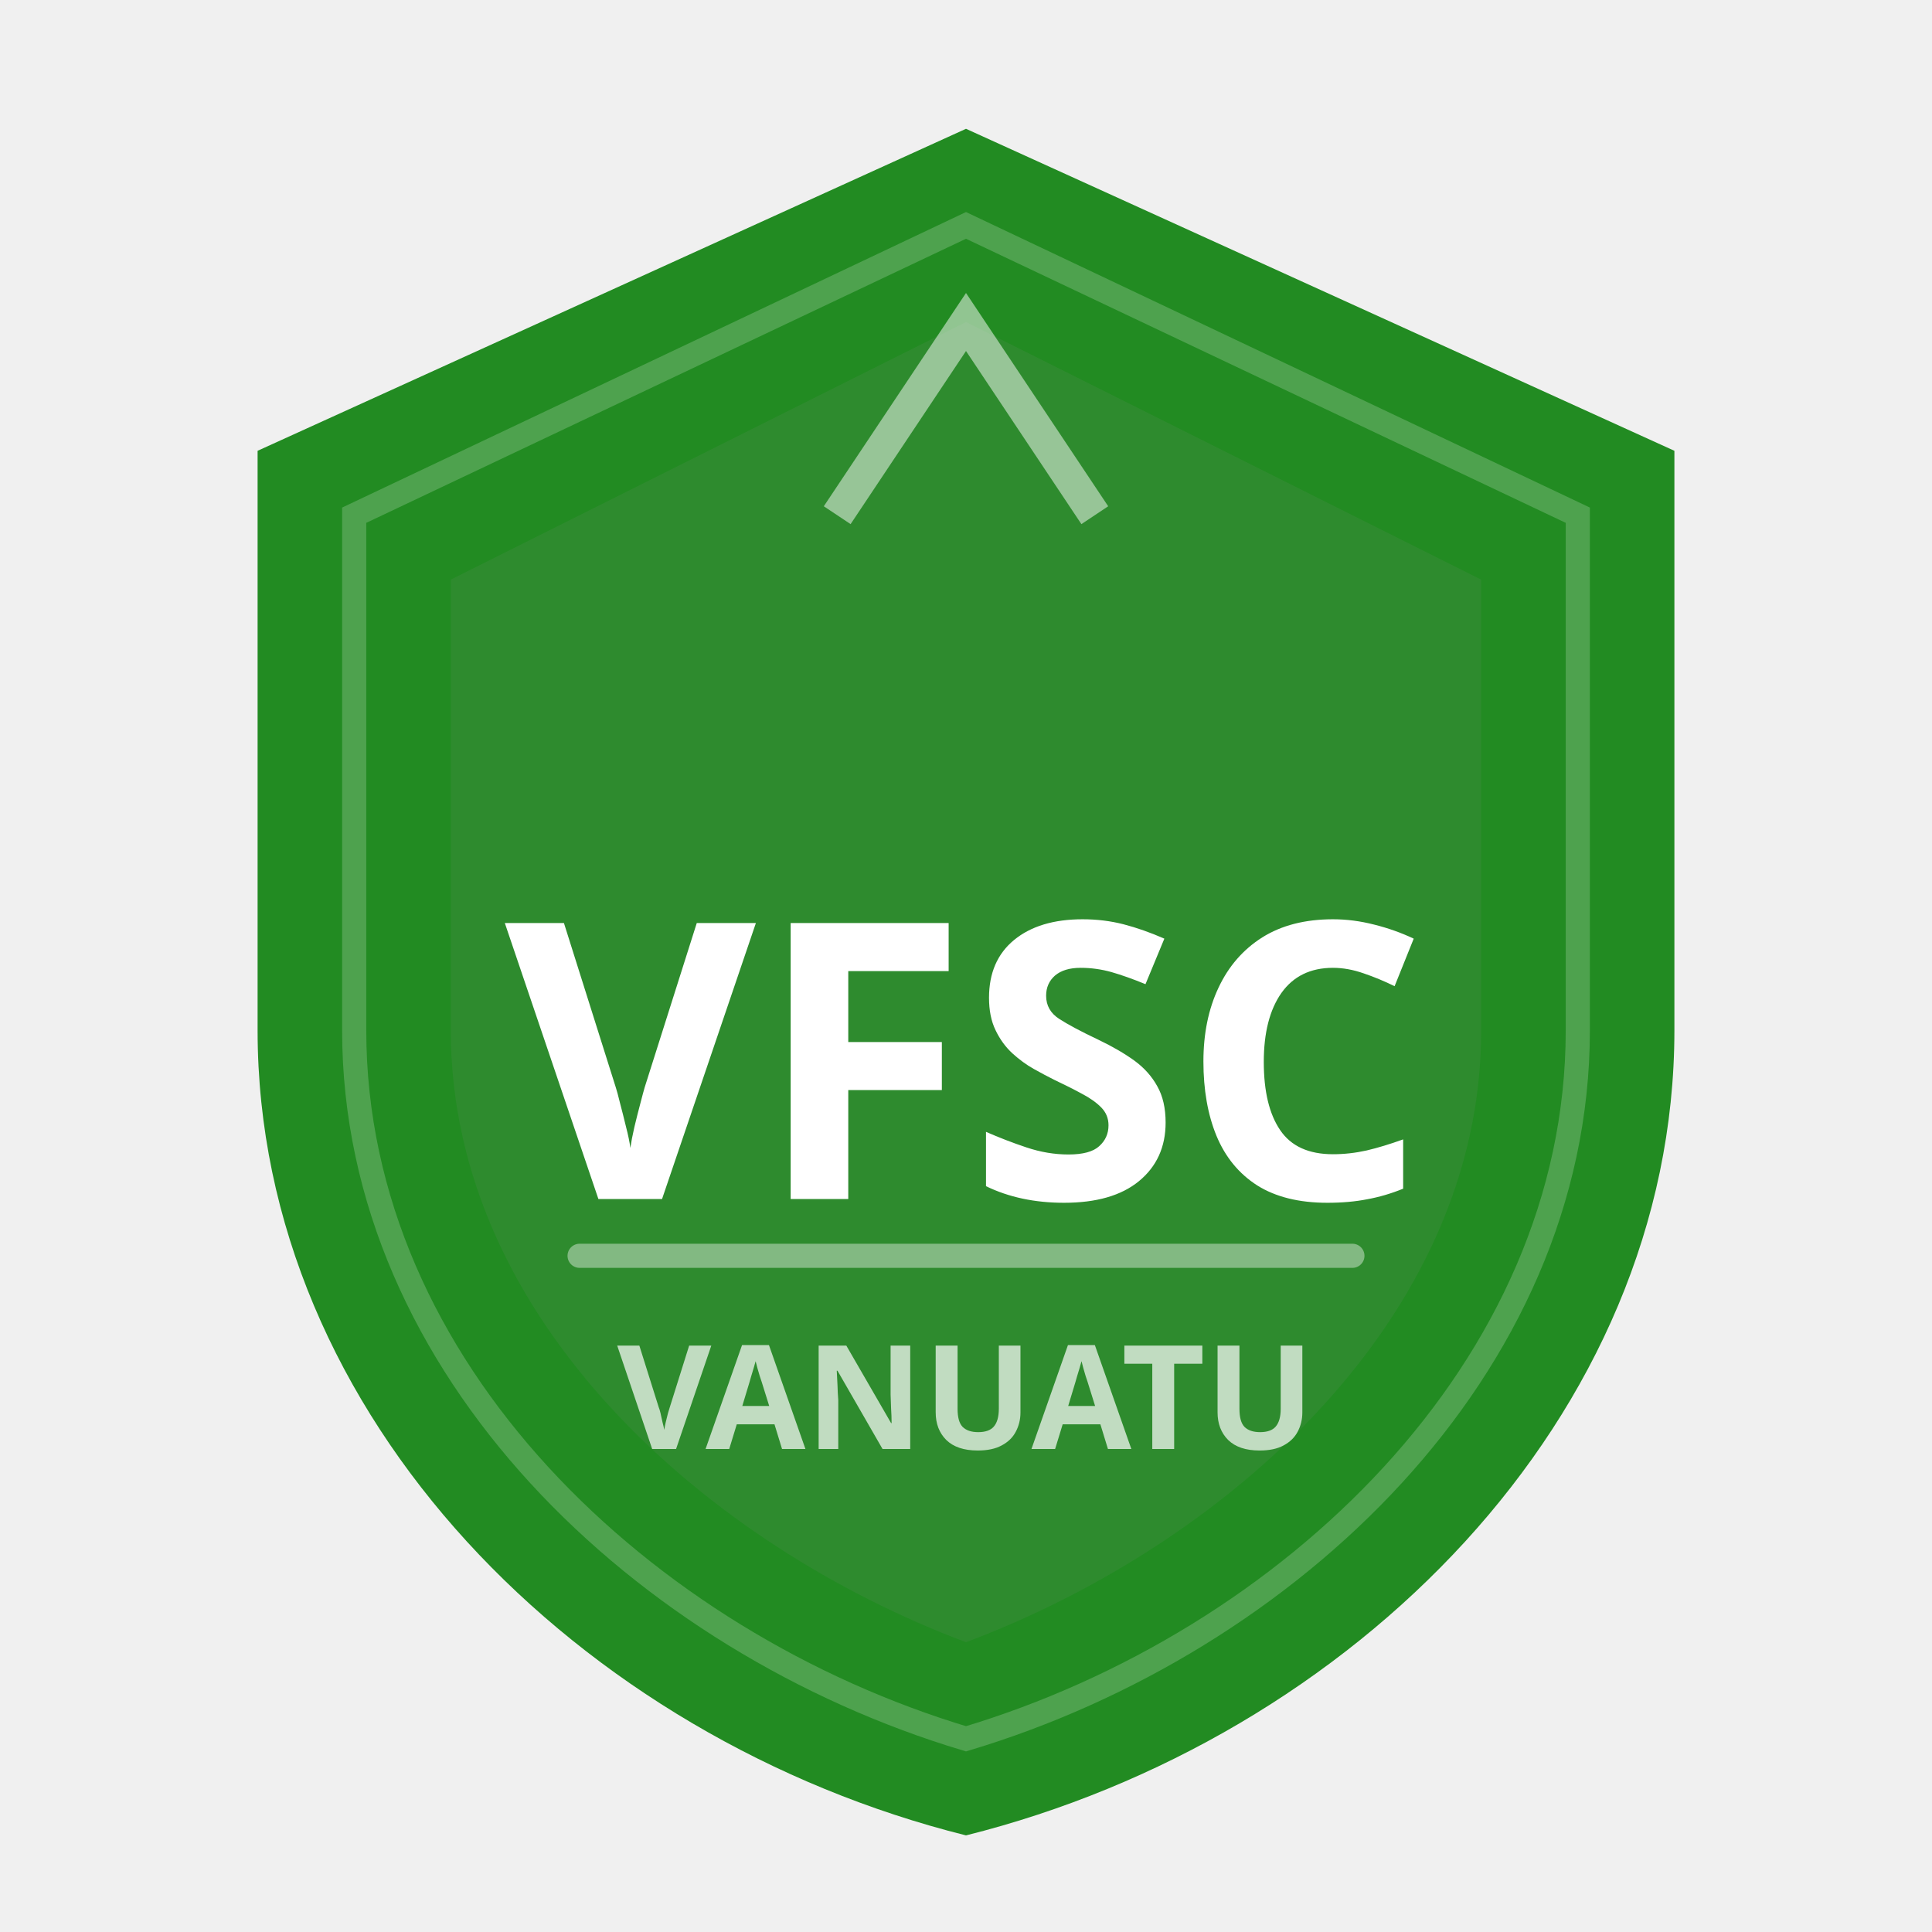
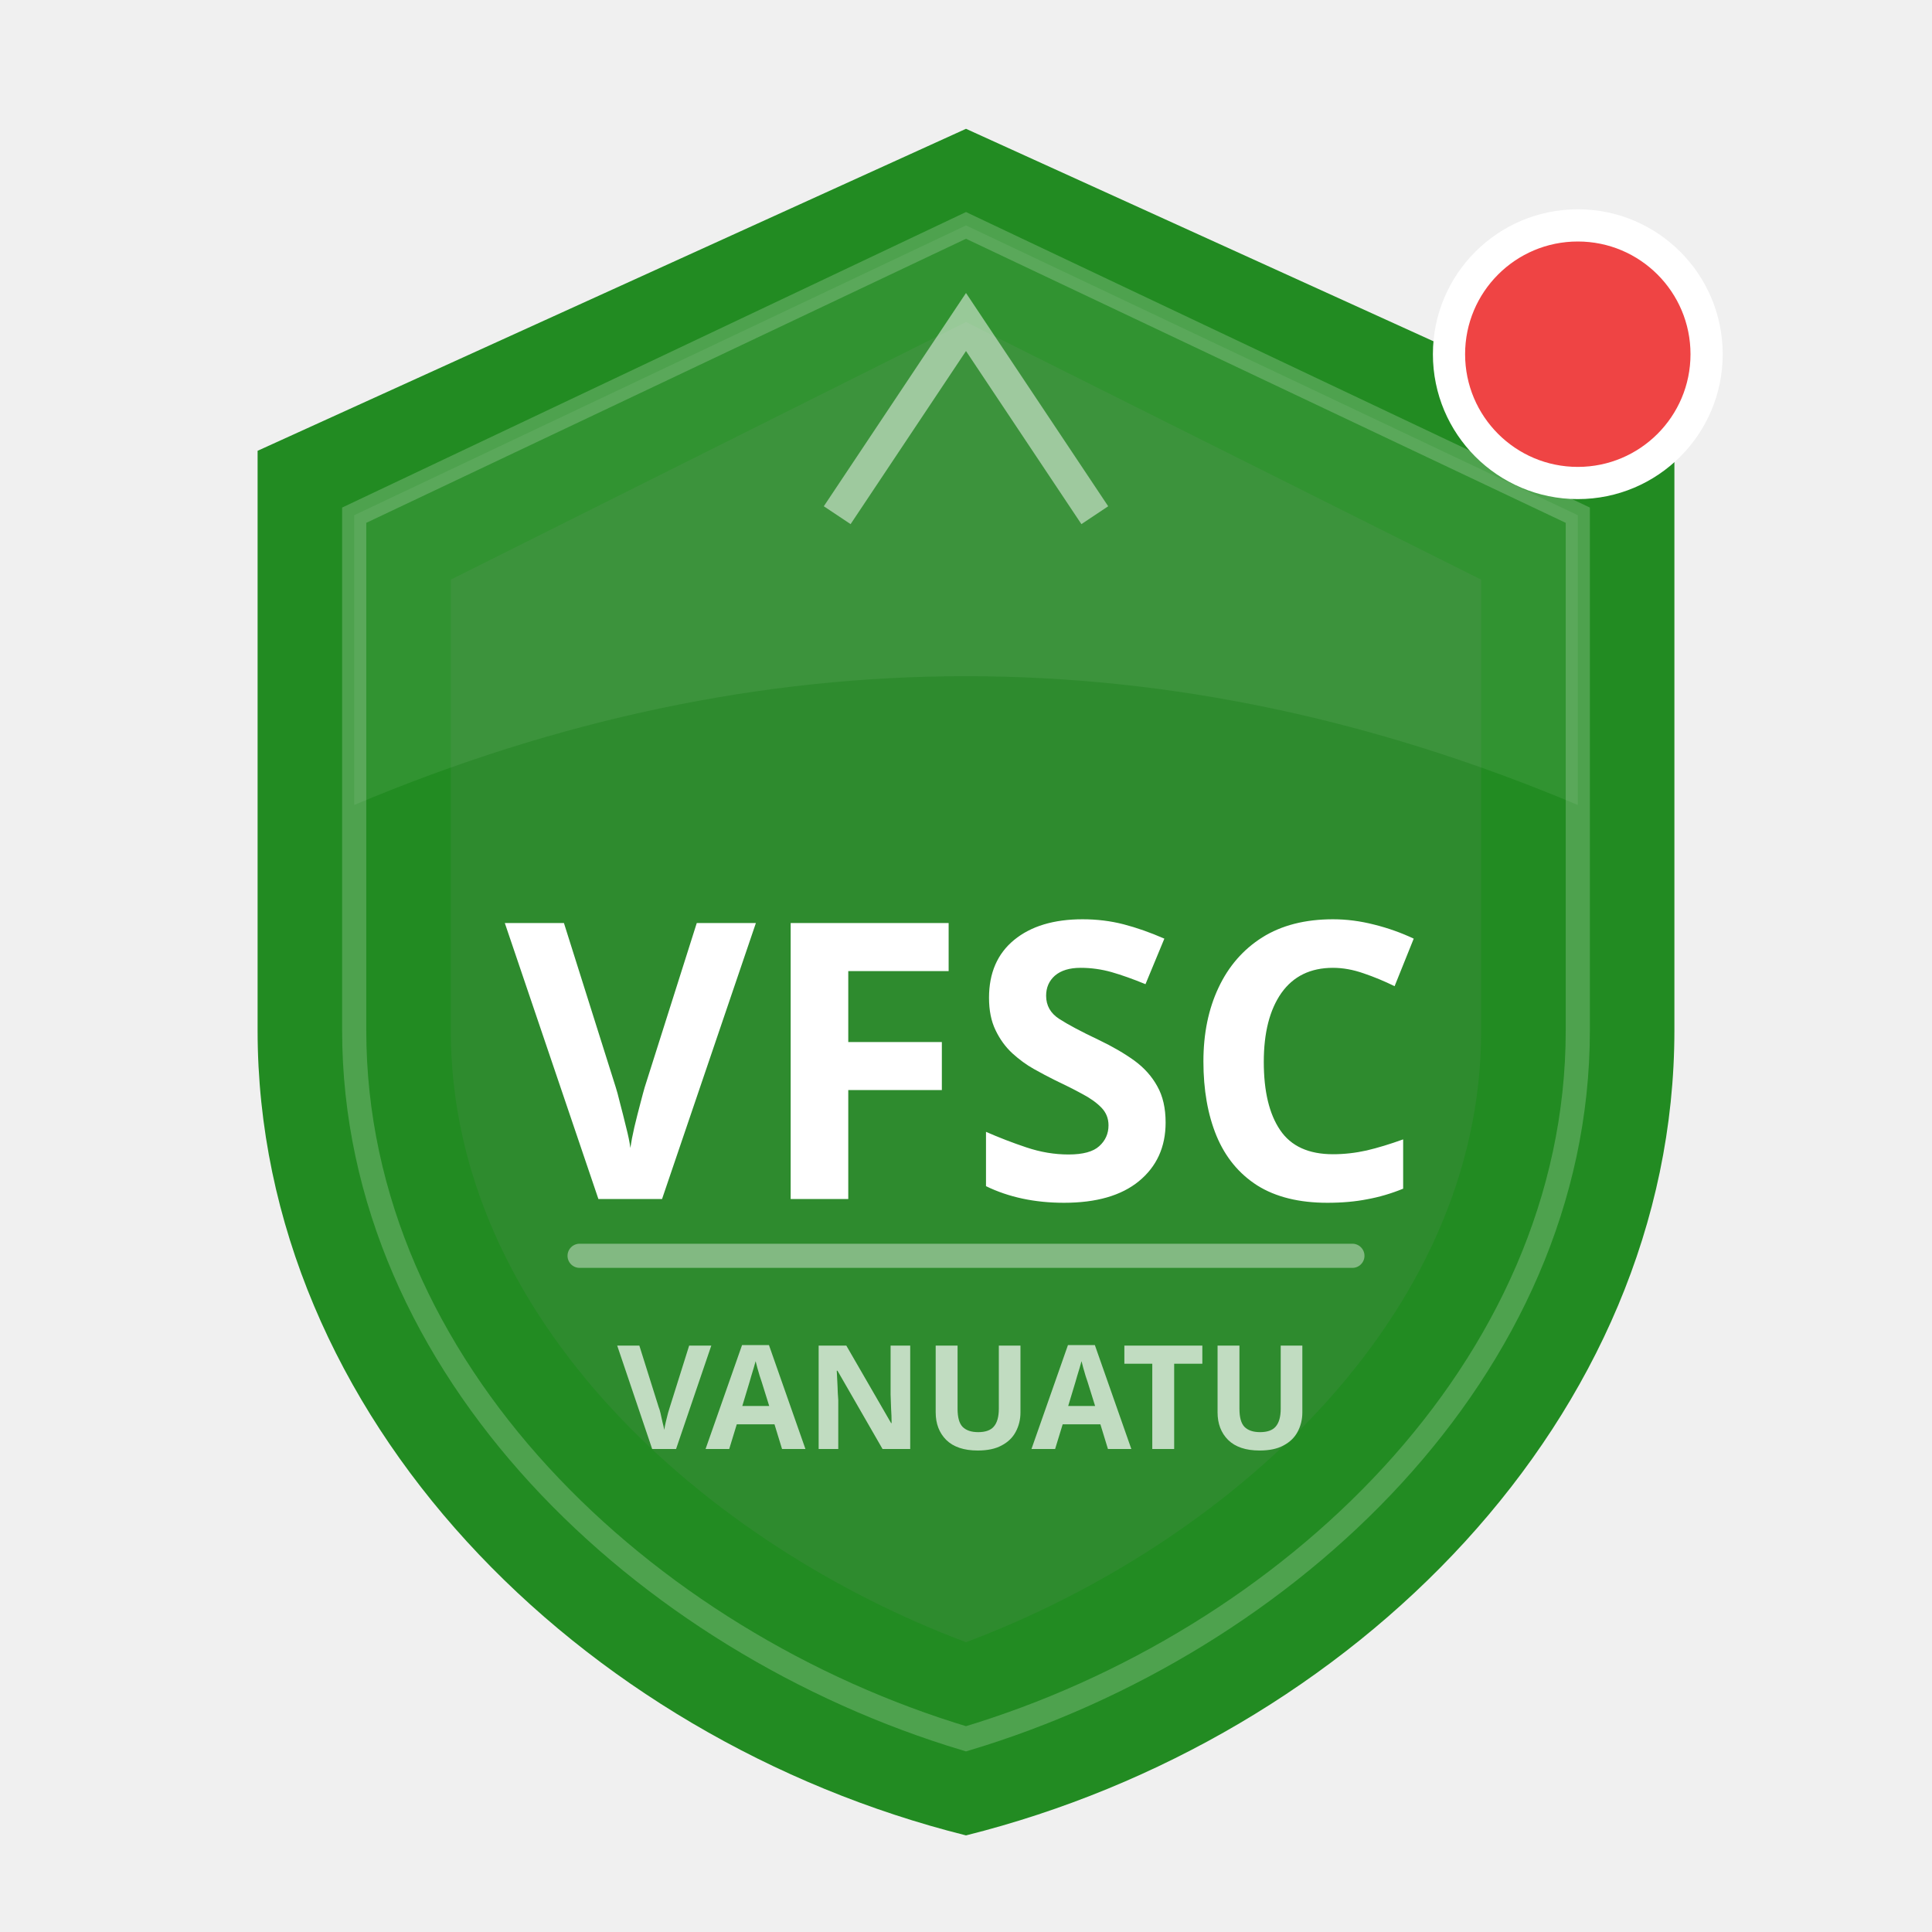
<svg xmlns="http://www.w3.org/2000/svg" viewBox="0 0 120 120" fill="none">
  <path d="M60 8L104 28V64C104 88 84 108 60 114C36 108 16 88 16 64V28L60 8Z" fill="#228B22" />
  <path d="M60 14L98 32V64C98 85 80 102 60 108C40 102 22 85 22 64V32L60 14Z" fill="#228B22" stroke="white" stroke-opacity="0.2" stroke-width="1.5" />
  <path d="M60 20L92 36V64C92 82 76 96 60 102C44 96 28 82 28 64V36L60 20Z" fill="#2E8B2E" />
  <path d="M52 32L60 20L68 32" stroke="white" stroke-opacity="0.5" stroke-width="2" fill="none" />
  <text x="60" y="66" font-family="system-ui,sans-serif" font-weight="800" font-size="24" fill="white" text-anchor="middle" dominant-baseline="middle">VFSC</text>
  <line x1="36" y1="78" x2="84" y2="78" stroke="white" stroke-opacity="0.4" stroke-width="1.5" stroke-linecap="round" />
  <text x="60" y="90" font-family="system-ui,sans-serif" font-weight="600" font-size="9" fill="white" opacity="0.7" text-anchor="middle">VANUATU</text>
+   <path d="M60 14 L 98 32 L 98 50 Q 60 34 22 50 V 32 Z" fill="#fff" opacity="0.07" />
+   <circle cx="98" cy="22" r="8" fill="#ef4444" stroke="#fff" stroke-width="2" />
</svg>
